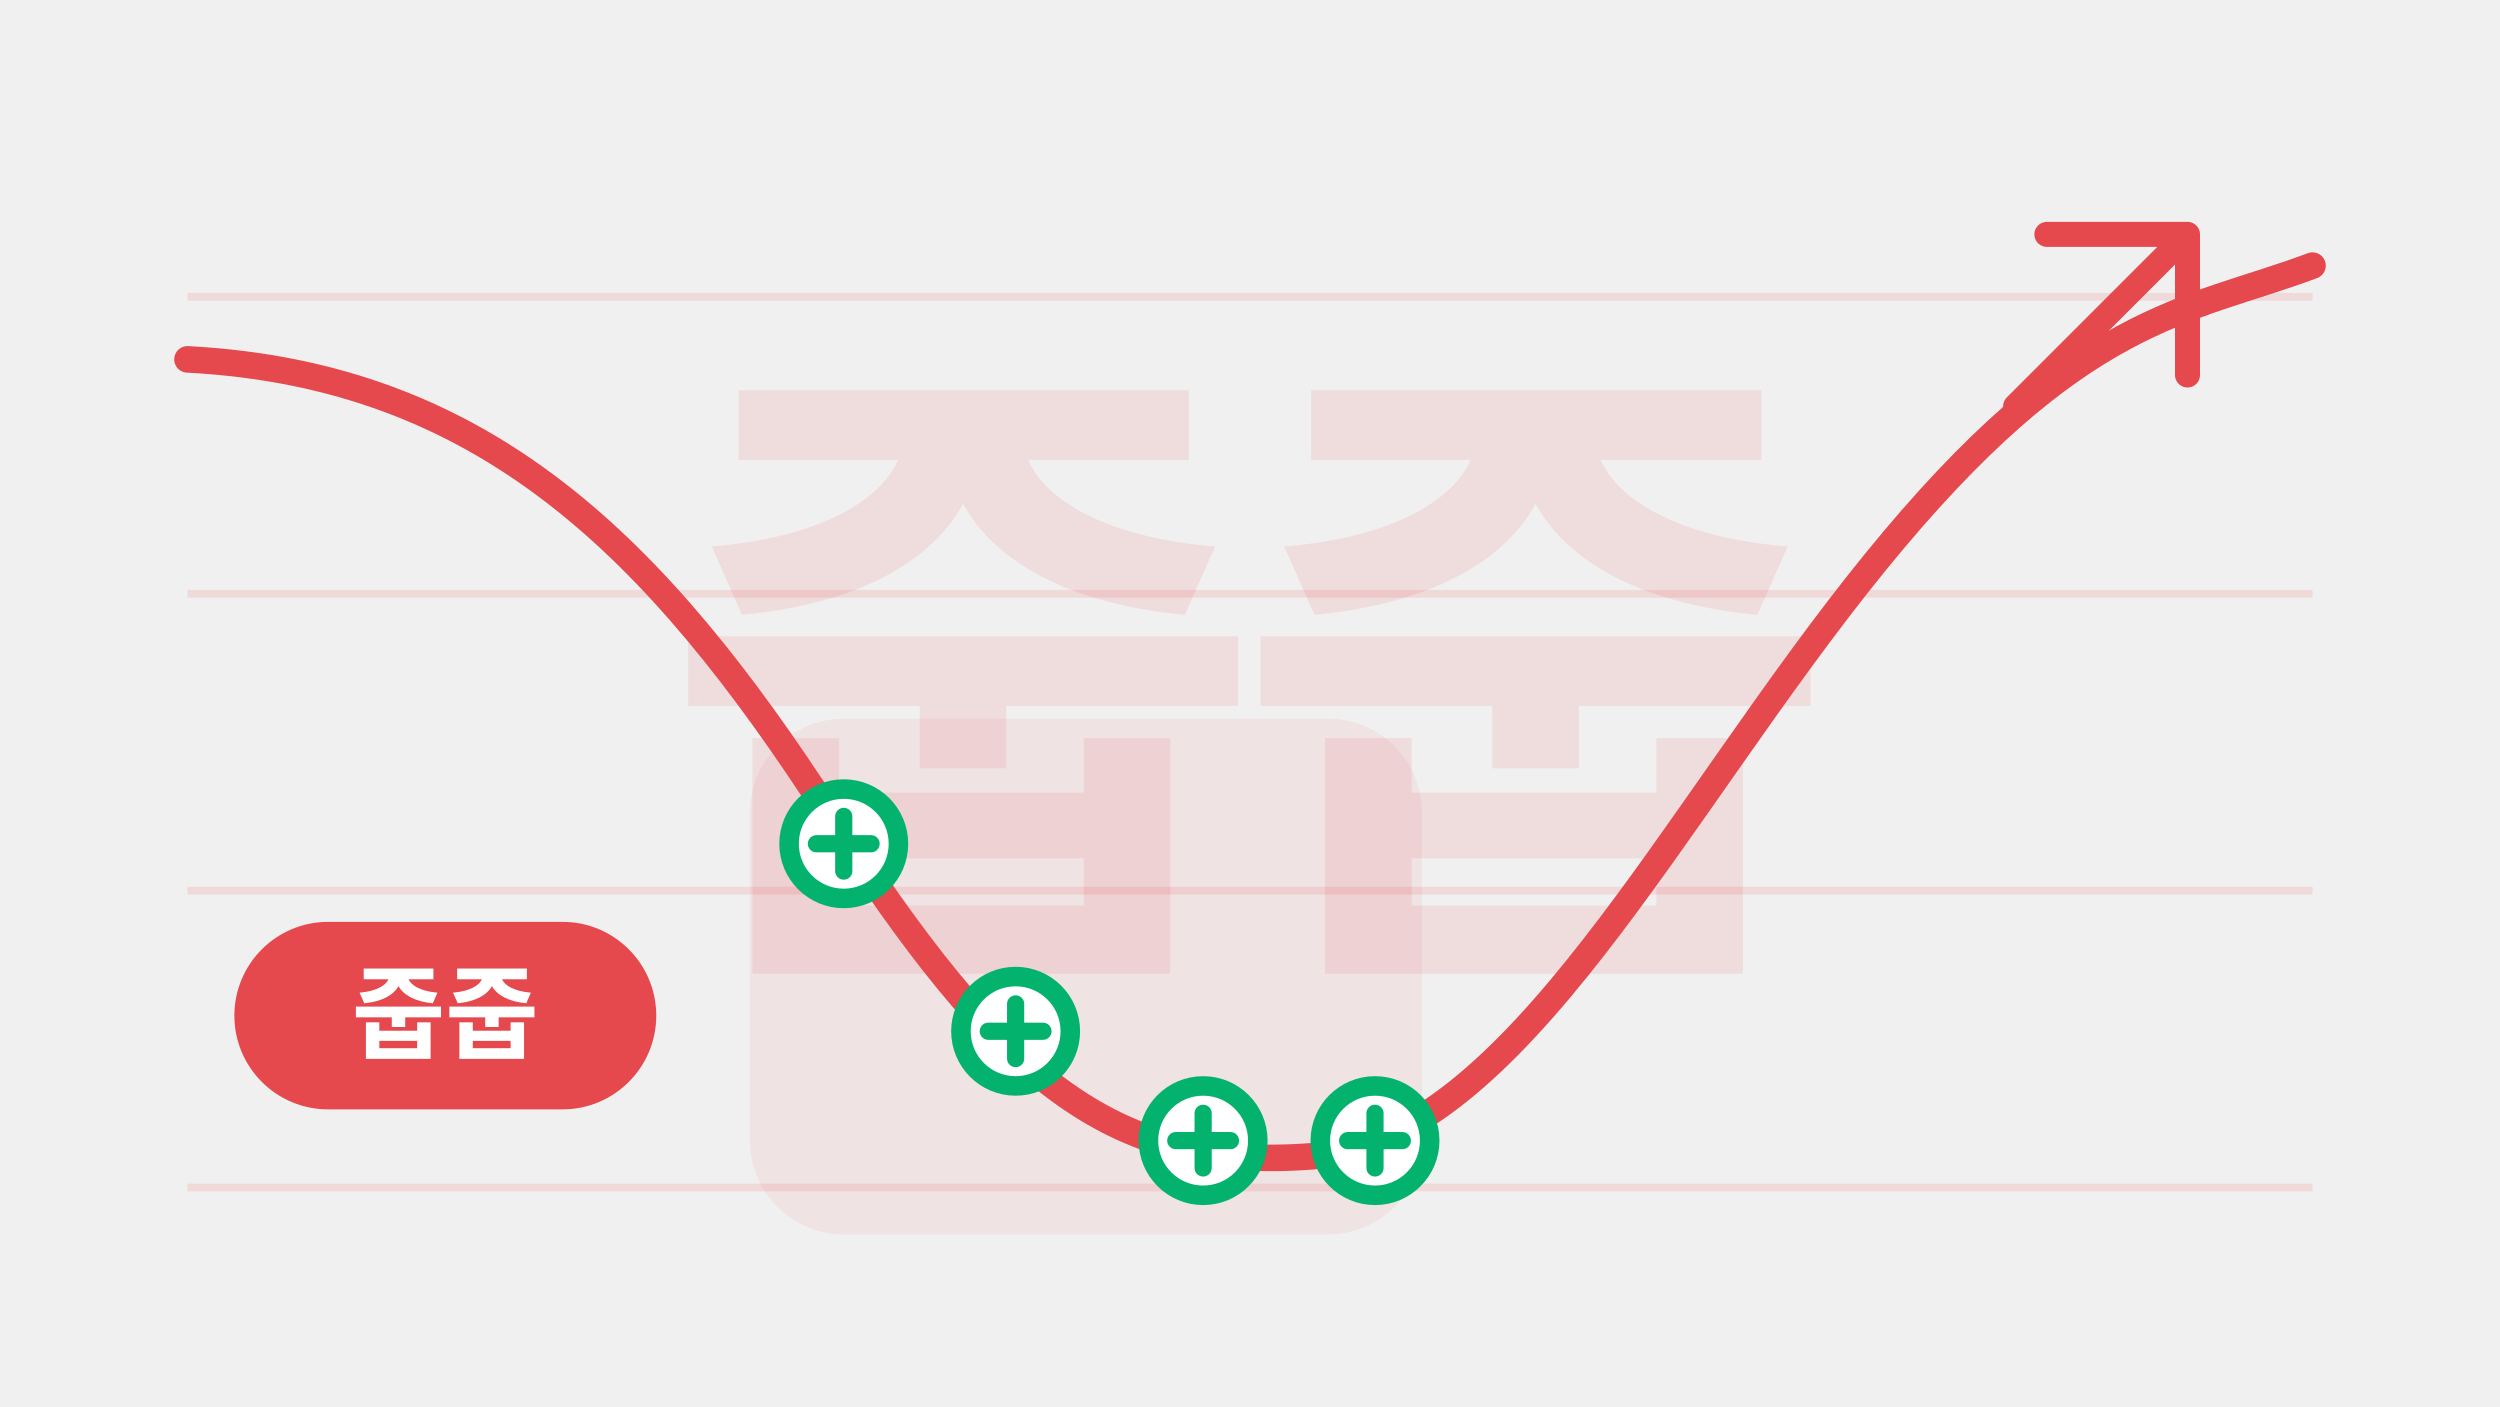
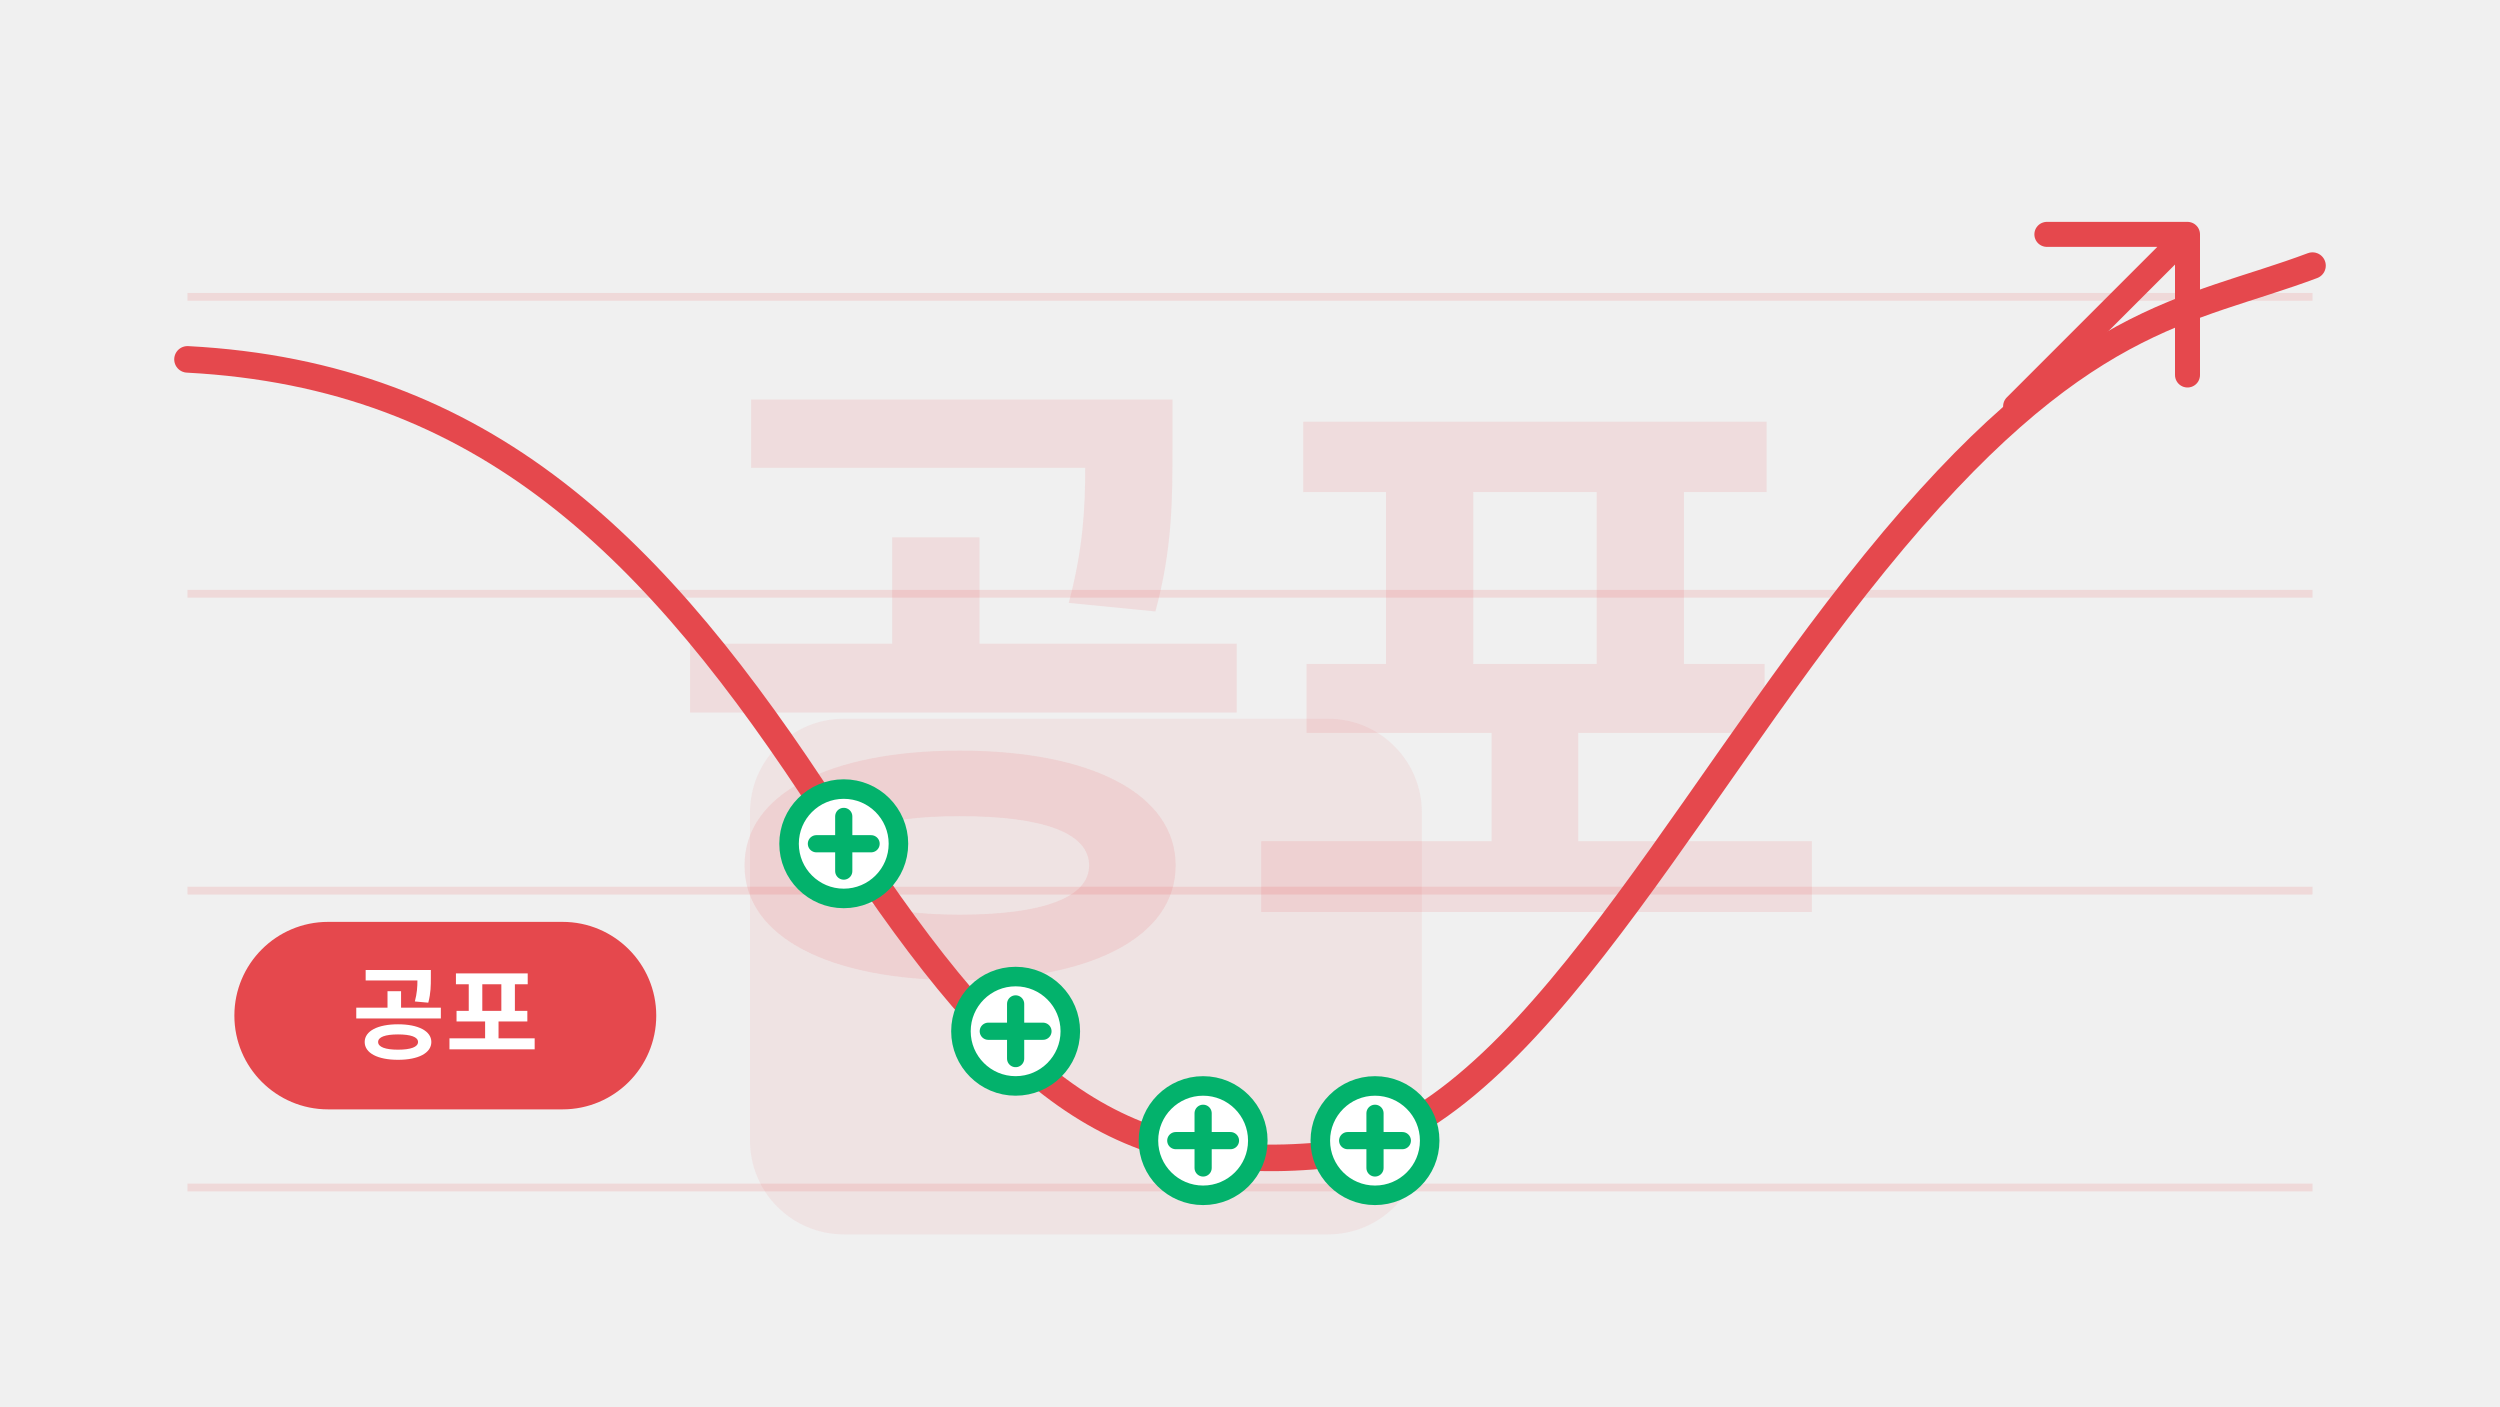
- <svg xmlns="http://www.w3.org/2000/svg" viewBox="0 0 320 180" role="img" aria-label="줍줍매매 그림, 저점에서 나눠 사는 차트">
-   <text x="160" y="118" text-anchor="middle" font-family="'Noto Sans KR', 'Apple SD Gothic Neo', 'Malgun Gothic', sans-serif" font-weight="900" font-size="84" letter-spacing="-4" fill="#e5484d" opacity=".12">줍줍</text>
+ <svg xmlns="http://www.w3.org/2000/svg" viewBox="0 0 320 180" role="img" aria-label="공포매매 그림, 저점에서 나눠 사는 차트">
+   <text x="160" y="118" text-anchor="middle" font-family="'Noto Sans KR', 'Apple SD Gothic Neo', 'Malgun Gothic', sans-serif" font-weight="900" font-size="84" letter-spacing="-4" fill="#e5484d" opacity=".12">공포</text>
  <g stroke="#e5484d" stroke-opacity=".14" stroke-width="1">
    <path d="M24 38h272M24 76h272M24 114h272M24 152h272" />
  </g>
  <path d="M24 46C62 48 84 70 106 104S142 150 168 148S214 104 240 72S280 40 296 34" fill="none" stroke="#e5484d" stroke-width="3.4" stroke-linecap="round" />
  <path d="M262 30h18v18M280 30L258 52" fill="none" stroke="#e5484d" stroke-width="3.2" stroke-linecap="round" stroke-linejoin="round" />
  <rect x="96" y="92" width="86" height="66" rx="12" fill="#e5484d" opacity=".08" />
  <g fill="#fff" stroke="#03b26c" stroke-width="2.5">
    <circle cx="108" cy="108" r="7" />
    <circle cx="130" cy="132" r="7" />
    <circle cx="154" cy="146" r="7" />
    <circle cx="176" cy="146" r="7" />
  </g>
  <g stroke="#03b26c" stroke-width="2.2" stroke-linecap="round">
    <path d="M108 104.5v7M104.5 108h7M130 128.5v7M126.5 132h7M154 142.5v7M150.5 146h7M176 142.5v7M172.5 146h7" />
  </g>
  <g>
    <rect x="30" y="118" width="54" height="24" rx="12" fill="#e5484d" />
-     <text x="57" y="134.5" text-anchor="middle" font-family="'Noto Sans KR', 'Apple SD Gothic Neo', 'Malgun Gothic', sans-serif" font-weight="800" font-size="13" fill="#fff">줍줍</text>
+     <text x="57" y="134.5" text-anchor="middle" font-family="'Noto Sans KR', 'Apple SD Gothic Neo', 'Malgun Gothic', sans-serif" font-weight="800" font-size="13" fill="#fff">공포</text>
  </g>
</svg>
